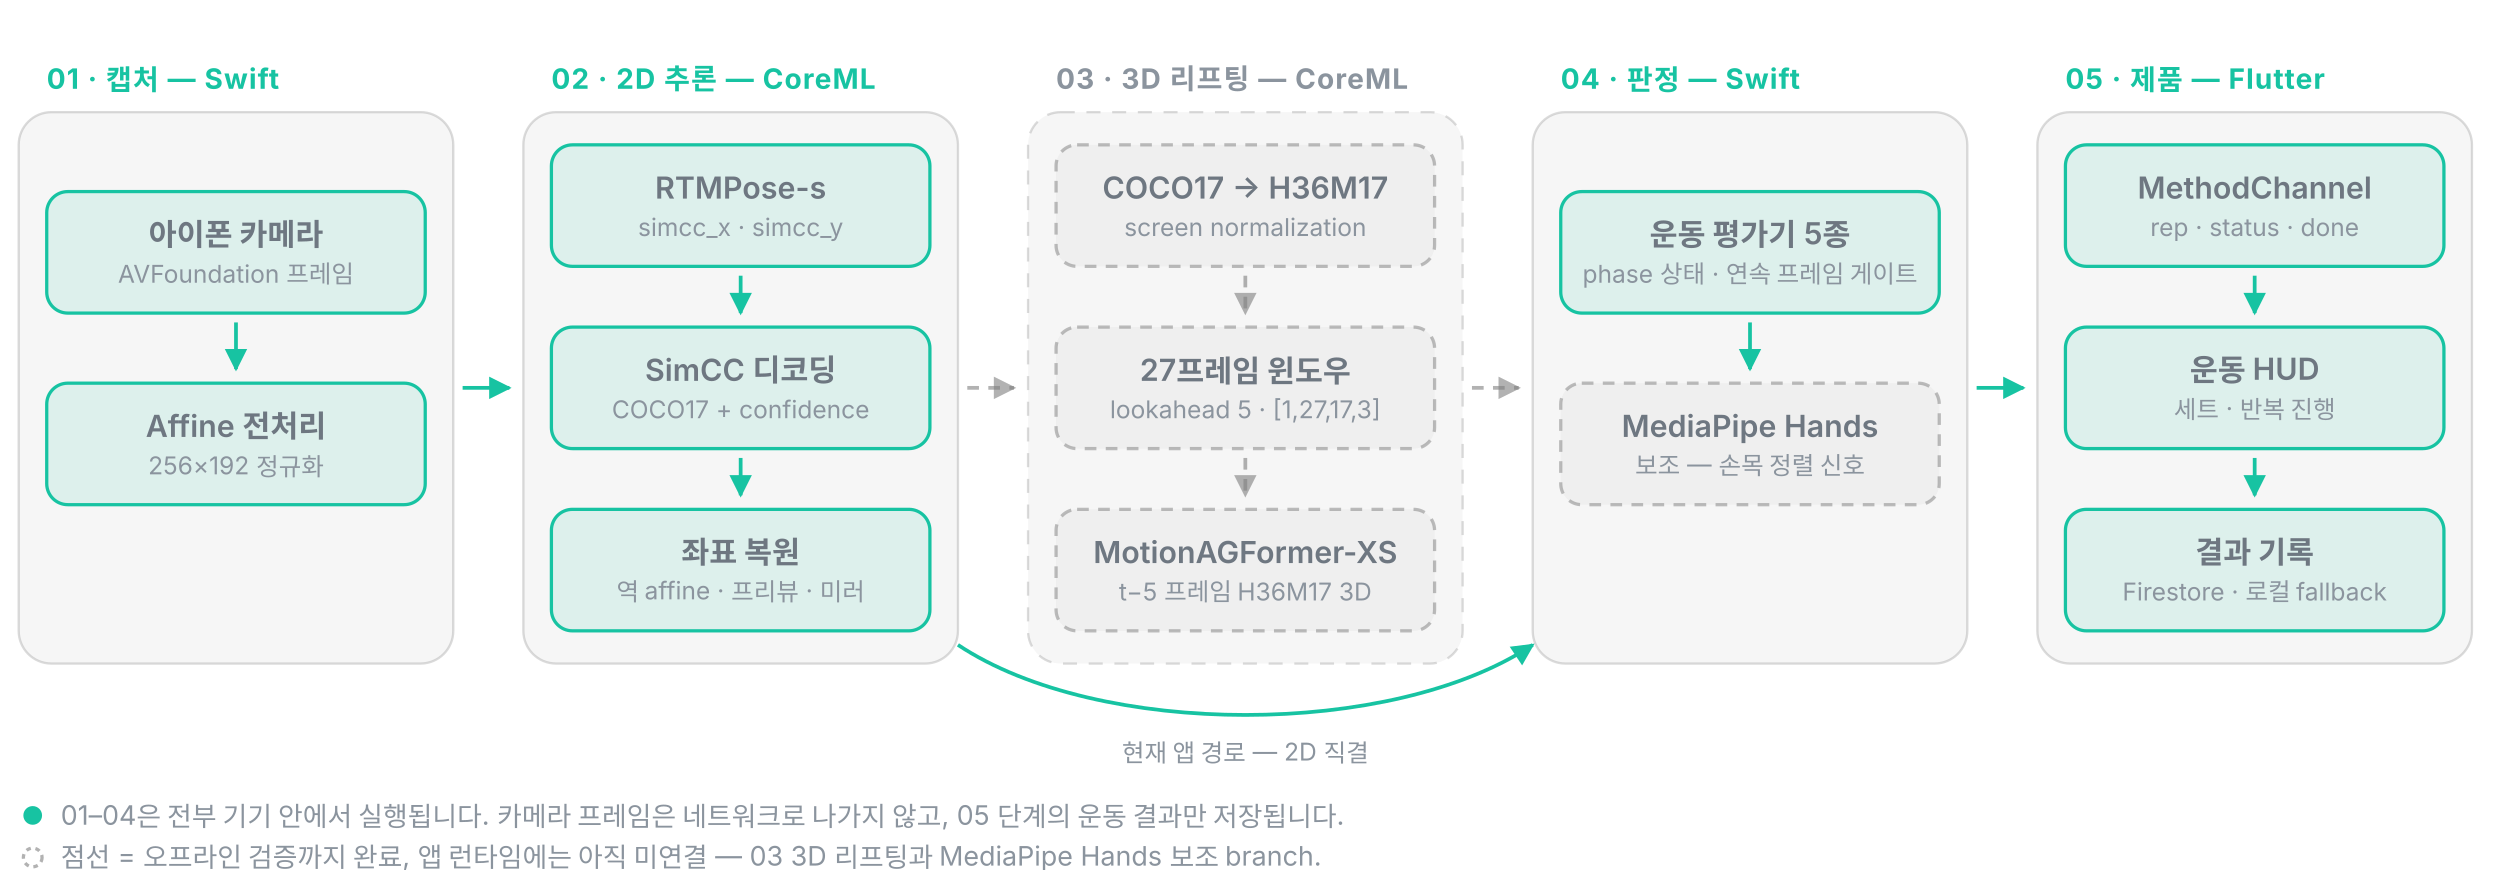
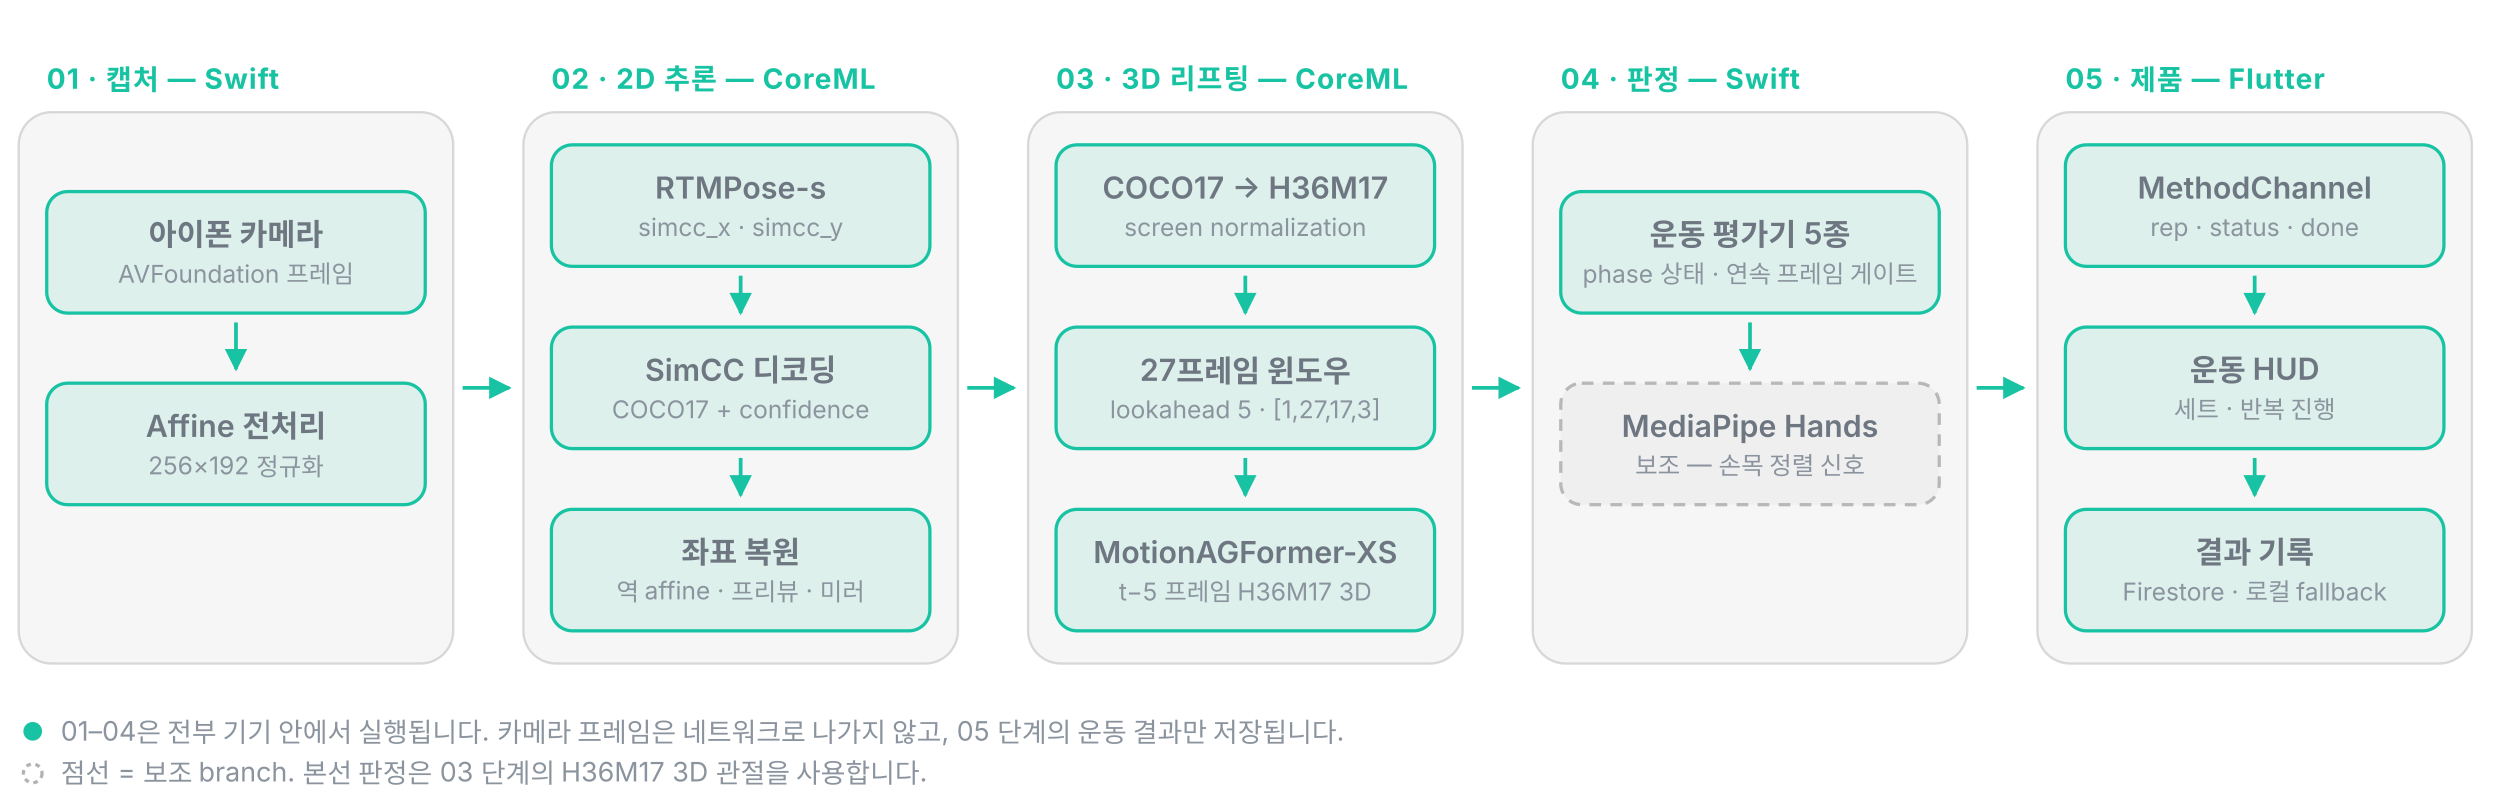
- <svg xmlns="http://www.w3.org/2000/svg" viewBox="0 0 1070 372" width="1070" height="372" role="img" aria-label="BPT 온디바이스 포즈 파이프라인: 캡처, 2D 추론, 3D 리프팅, 판정, 제품 5단계">
+ <svg xmlns="http://www.w3.org/2000/svg" viewBox="0 0 1070 340" width="1070" height="340" role="img" aria-label="BPT 온디바이스 포즈 파이프라인: 캡처, 2D 추론, 3D 리프팅, 판정, 제품 5단계">
  <defs>
    <marker id="a" viewBox="0 0 10 10" refX="9" refY="5" markerWidth="6" markerHeight="6" orient="auto">
      <path d="M0 0 L10 5 L0 10 z" fill="#17C3A2" />
    </marker>
    <marker id="b" viewBox="0 0 10 10" refX="9" refY="5" markerWidth="6" markerHeight="6" orient="auto">
      <path d="M0 0 L10 5 L0 10 z" fill="rgba(127,127,127,.6)" />
    </marker>
    <style>
      .lane  { fill: rgba(127,127,127,.07); stroke: rgba(127,127,127,.28); stroke-width: 1; rx: 14; }
      .lane.d { stroke-dasharray: 6 5; }
      .head  { font: 700 12px -apple-system, "Apple SD Gothic Neo", "Noto Sans KR", "Segoe UI", sans-serif;
               fill: #17C3A2; letter-spacing: .04em; }
      .head.d { fill: #8b949e; }
      .box   { fill: rgba(23,195,162,.11); stroke: #17C3A2; stroke-width: 1.4; rx: 9; }
      .box.d { fill: rgba(127,127,127,.06); stroke: rgba(127,127,127,.5); stroke-dasharray: 5 4; }
      .t     { font: 600 13px -apple-system, "Apple SD Gothic Neo", "Noto Sans KR", "Segoe UI", sans-serif;
               fill: #6e7781; text-anchor: middle; }
      .s     { font: 400 10.5px -apple-system, "Apple SD Gothic Neo", "Noto Sans KR", "Segoe UI", sans-serif;
               fill: #8b949e; text-anchor: middle; }
      .arrow { stroke: #17C3A2; stroke-width: 1.6; fill: none; marker-end: url(#a); }
      .arrow.d { stroke: rgba(127,127,127,.6); stroke-dasharray: 5 4; marker-end: url(#b); }
      .note  { font: 400 11.5px -apple-system, "Apple SD Gothic Neo", "Noto Sans KR", "Segoe UI", sans-serif;
               fill: #8b949e; }
    </style>
  </defs>
  <text class="head" x="20" y="38">01 · 캡처 — Swift</text>
  <rect class="lane" x="8" y="48" width="186" height="236" />
  <rect class="box" x="20" y="82" width="162" height="52" />
  <text class="t" x="101" y="105">아이폰 카메라</text>
  <text class="s" x="101" y="121">AVFoundation 프레임</text>
  <path class="arrow" d="M101 138 V 158" />
  <rect class="box" x="20" y="164" width="162" height="52" />
  <text class="t" x="101" y="187">Affine 전처리</text>
  <text class="s" x="101" y="203">256×192 정규화</text>
  <path class="arrow" d="M198 166 H 218" />
  <text class="head" x="236" y="38">02 · 2D 추론 — CoreML</text>
  <rect class="lane" x="224" y="48" width="186" height="236" />
  <rect class="box" x="236" y="62" width="162" height="52" />
  <text class="t" x="317" y="85">RTMPose-s</text>
  <text class="s" x="317" y="101">simcc_x · simcc_y</text>
  <path class="arrow" d="M317 118 V 134" />
  <rect class="box" x="236" y="140" width="162" height="52" />
  <text class="t" x="317" y="163">SimCC 디코딩</text>
  <text class="s" x="317" y="179">COCO17 + confidence</text>
  <path class="arrow" d="M317 196 V 212" />
  <rect class="box" x="236" y="218" width="162" height="52" />
  <text class="t" x="317" y="241">좌표 복원</text>
  <text class="s" x="317" y="257">역 affine · 프리뷰 · 미러</text>
-   <path class="arrow d" d="M414 166 H 434" />
-   <text class="head d" x="452" y="38">03 · 3D 리프팅 — CoreML</text>
-   <rect class="lane d" x="440" y="48" width="186" height="236" />
-   <rect class="box d" x="452" y="62" width="162" height="52" />
+   <path class="arrow" d="M414 166 H 434" />
+   <text class="head" x="452" y="38">03 · 3D 리프팅 — CoreML</text>
+   <rect class="lane" x="440" y="48" width="186" height="236" />
+   <rect class="box" x="452" y="62" width="162" height="52" />
  <text class="t" x="533" y="85">COCO17 → H36M17</text>
  <text class="s" x="533" y="101">screen normalization</text>
-   <path class="arrow d" d="M533 118 V 134" />
-   <rect class="box d" x="452" y="140" width="162" height="52" />
+   <path class="arrow" d="M533 118 V 134" />
+   <rect class="box" x="452" y="140" width="162" height="52" />
  <text class="t" x="533" y="163">27프레임 윈도우</text>
  <text class="s" x="533" y="179">lookahead 5 · [1,27,17,3]</text>
-   <path class="arrow d" d="M533 196 V 212" />
-   <rect class="box d" x="452" y="218" width="162" height="52" />
+   <path class="arrow" d="M533 196 V 212" />
+   <rect class="box" x="452" y="218" width="162" height="52" />
  <text class="t" x="533" y="241">MotionAGFormer-XS</text>
  <text class="s" x="533" y="257">t−5 프레임 H36M17 3D</text>
-   <path class="arrow d" d="M630 166 H 650" />
-   <path class="arrow" d="M410 276 C 470 316, 596 316, 656 276" />
-   <text class="s" x="533" y="326">현재 앱 경로 — 2D 직결</text>
+   <path class="arrow" d="M630 166 H 650" />
  <text class="head" x="668" y="38">04 · 판정 — Swift</text>
  <rect class="lane" x="656" y="48" width="186" height="236" />
  <rect class="box" x="668" y="82" width="162" height="52" />
  <text class="t" x="749" y="105">운동 평가기 5종</text>
  <text class="s" x="749" y="121">phase 상태 · 연속 프레임 게이트</text>
  <path class="arrow" d="M749 138 V 158" />
  <rect class="box d" x="668" y="164" width="162" height="52" />
  <text class="t" x="749" y="187">MediaPipe Hands</text>
  <text class="s" x="749" y="203">보조 — 손목 정렬 신호</text>
  <path class="arrow" d="M846 166 H 866" />
  <text class="head" x="884" y="38">05 · 제품 — Flutter</text>
  <rect class="lane" x="872" y="48" width="186" height="236" />
  <rect class="box" x="884" y="62" width="162" height="52" />
  <text class="t" x="965" y="85">MethodChannel</text>
  <text class="s" x="965" y="101">rep · status · done</text>
  <path class="arrow" d="M965 118 V 134" />
  <rect class="box" x="884" y="140" width="162" height="52" />
  <text class="t" x="965" y="163">운동 HUD</text>
  <text class="s" x="965" y="179">세트 · 반복 진행</text>
  <path class="arrow" d="M965 196 V 212" />
  <rect class="box" x="884" y="218" width="162" height="52" />
  <text class="t" x="965" y="241">결과 기록</text>
  <text class="s" x="965" y="257">Firestore · 로컬 fallback</text>
-   <circle cx="14" cy="349" r="4" fill="#17C3A2" />
-   <text class="note" x="26" y="353">01–04은 전부 기기 안에서 실행됩니다. 카메라 프레임은 네트워크로 나가지 않고, 05 단계의 운동 결과만 저장됩니다.</text>
-   <circle cx="14" cy="367" r="4" fill="none" stroke="rgba(127,127,127,.6)" stroke-width="1.4" stroke-dasharray="2 2" />
-   <text class="note" x="26" y="371">점선 = 오프라인 검증까지 완료, 앱 런타임에는 아직 미연결 — 03 3D 리프팅과 MediaPipe Hands 보조 branch.</text>
+   <circle cx="14" cy="313" r="4" fill="#17C3A2" />
+   <text class="note" x="26" y="317">01–04은 전부 기기 안에서 실행됩니다. 카메라 프레임은 네트워크로 나가지 않고, 05 단계의 운동 결과만 저장됩니다.</text>
+   <circle cx="14" cy="331" r="4" fill="none" stroke="rgba(127,127,127,.6)" stroke-width="1.4" stroke-dasharray="2 2" />
+   <text class="note" x="26" y="335">점선 = 보조 branch. 본선 판정은 03 단계의 H36M17 3D 관절을 사용합니다.</text>
</svg>
